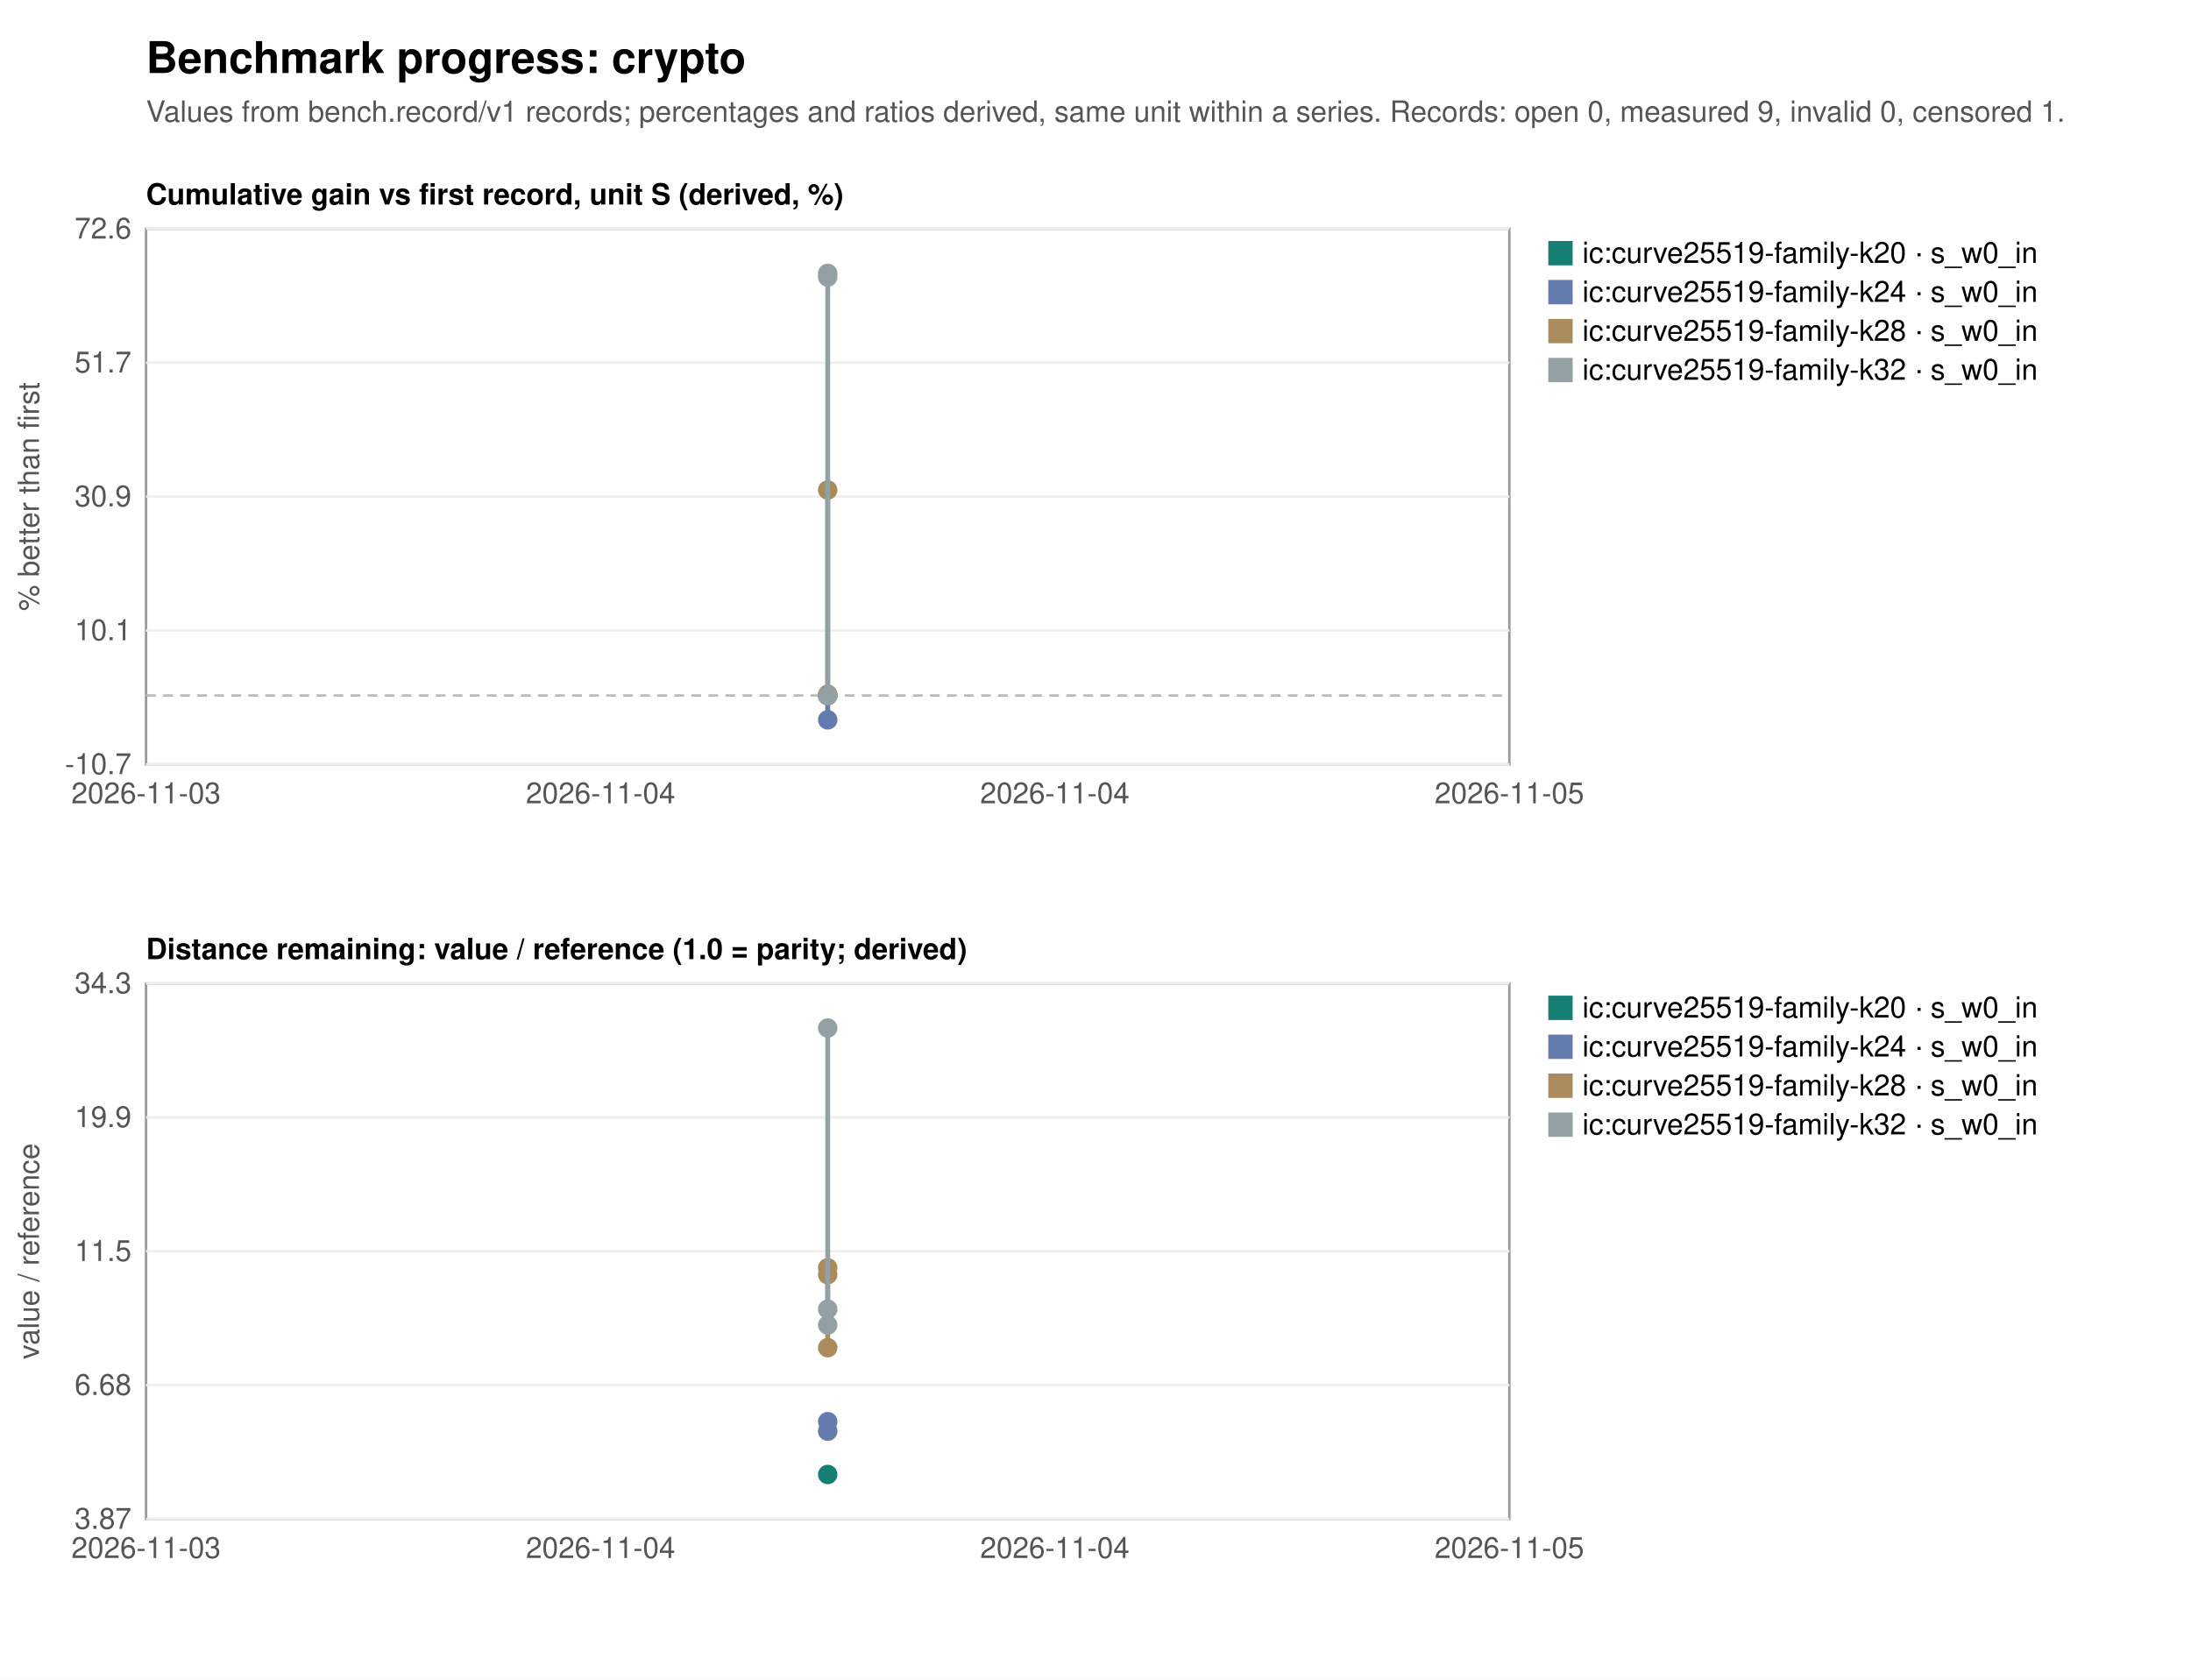
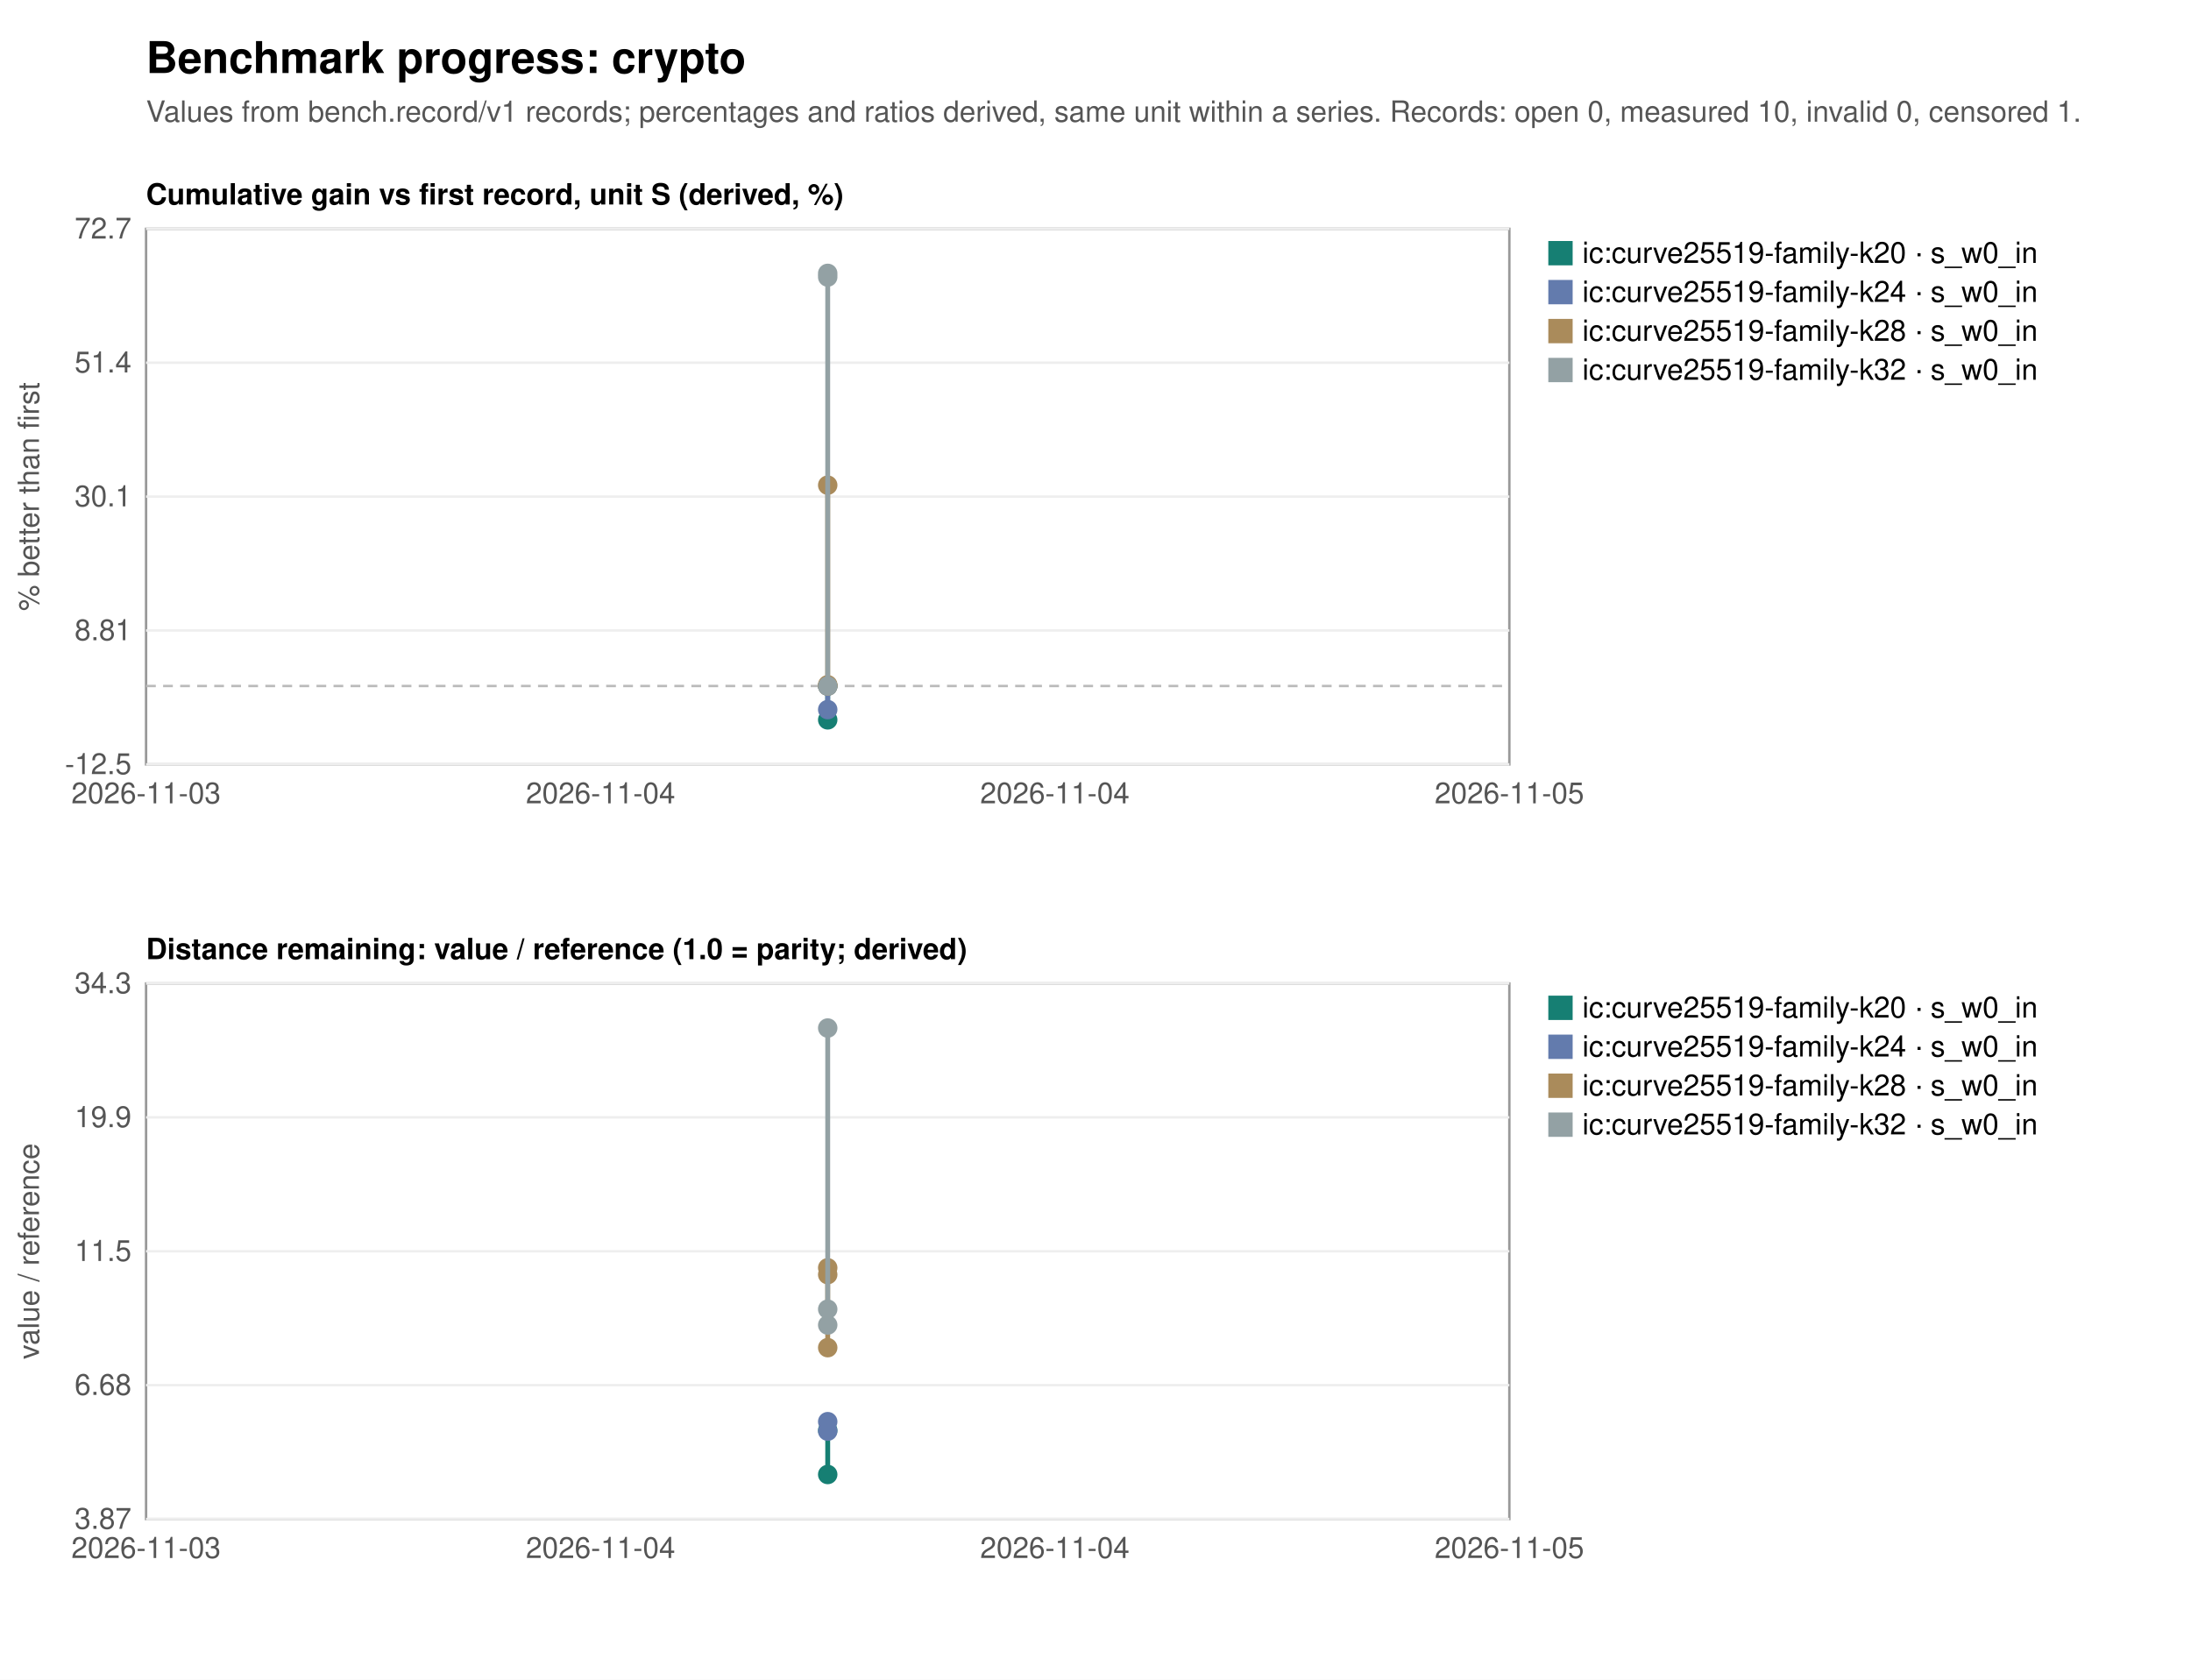
<svg xmlns="http://www.w3.org/2000/svg" width="900" height="690" viewBox="0 0 900 690" font-family="Helvetica, Arial, sans-serif" font-size="12">
  <rect width="900" height="690" fill="white" />
  <text x="60" y="30" font-size="18" font-weight="bold">Benchmark progress: crypto</text>
-   <text x="60" y="50" fill="#555">Values from bench.record/v1 records; percentages and ratios derived, same unit within a series. Records: open 0, measured 9, invalid 0, censored 1.</text>
+   <text x="60" y="50" fill="#555">Values from bench.record/v1 records; percentages and ratios derived, same unit within a series. Records: open 0, measured 10, invalid 0, censored 1.</text>
  <text x="60" y="84" font-weight="bold">Cumulative gain vs first record, unit S (derived, %)</text>
  <rect x="60" y="94" width="560" height="220" fill="none" stroke="#999" />
  <line x1="60" y1="314.0" x2="620" y2="314.0" stroke="#eee" />
-   <text x="54" y="318.0" text-anchor="end" fill="#555">-10.7</text>
+   <text x="54" y="318.0" text-anchor="end" fill="#555">-12.5</text>
  <line x1="60" y1="259.0" x2="620" y2="259.0" stroke="#eee" />
-   <text x="54" y="263.0" text-anchor="end" fill="#555">10.1</text>
+   <text x="54" y="263.0" text-anchor="end" fill="#555">8.81</text>
  <line x1="60" y1="204.0" x2="620" y2="204.0" stroke="#eee" />
-   <text x="54" y="208.0" text-anchor="end" fill="#555">30.9</text>
+   <text x="54" y="208.0" text-anchor="end" fill="#555">30.1</text>
  <line x1="60" y1="149.0" x2="620" y2="149.0" stroke="#eee" />
-   <text x="54" y="153.0" text-anchor="end" fill="#555">51.7</text>
+   <text x="54" y="153.0" text-anchor="end" fill="#555">51.4</text>
  <line x1="60" y1="94.0" x2="620" y2="94.0" stroke="#eee" />
-   <text x="54" y="98.0" text-anchor="end" fill="#555">72.6</text>
+   <text x="54" y="98.0" text-anchor="end" fill="#555">72.7</text>
  <text x="60.0" y="330" text-anchor="middle" fill="#555">2026-11-03</text>
  <text x="246.7" y="330" text-anchor="middle" fill="#555">2026-11-04</text>
  <text x="433.3" y="330" text-anchor="middle" fill="#555">2026-11-04</text>
  <text x="620.0" y="330" text-anchor="middle" fill="#555">2026-11-05</text>
-   <line x1="60" y1="285.7" x2="620" y2="285.7" stroke="#bbb" stroke-dasharray="4 3" />
+   <line x1="60" y1="281.8" x2="620" y2="281.8" stroke="#bbb" stroke-dasharray="4 3" />
  <text transform="translate(16,204.0) rotate(-90)" text-anchor="middle" fill="#555">% better than first</text>
-   <circle cx="340.0" cy="285.7" r="4" fill="#167f73" />
+   <polyline fill="none" stroke="#167f73" stroke-width="2" points="340.0,281.8 340.0,295.7" />
+   <circle cx="340.0" cy="281.8" r="4" fill="#167f73" />
+   <circle cx="340.0" cy="295.7" r="4" fill="#167f73" />
  <rect x="636" y="99" width="10" height="10" fill="#167f73" />
  <text x="650" y="108">ic:curve25519-family-k20 · s_w0_in</text>
-   <polyline fill="none" stroke="#637bad" stroke-width="2" points="340.0,285.7 340.0,295.7" />
-   <circle cx="340.0" cy="285.7" r="4" fill="#637bad" />
-   <circle cx="340.0" cy="295.7" r="4" fill="#637bad" />
+   <polyline fill="none" stroke="#637bad" stroke-width="2" points="340.0,281.8 340.0,291.5" />
+   <circle cx="340.0" cy="281.8" r="4" fill="#637bad" />
+   <circle cx="340.0" cy="291.5" r="4" fill="#637bad" />
  <rect x="636" y="115" width="10" height="10" fill="#637bad" />
  <text x="650" y="124">ic:curve25519-family-k24 · s_w0_in</text>
-   <polyline fill="none" stroke="#aa8b5b" stroke-width="2" points="340.0,285.7 340.0,285.2 340.0,201.3" />
-   <circle cx="340.0" cy="285.7" r="4" fill="#aa8b5b" />
-   <circle cx="340.0" cy="285.2" r="4" fill="#aa8b5b" />
-   <circle cx="340.0" cy="201.3" r="4" fill="#aa8b5b" />
+   <polyline fill="none" stroke="#aa8b5b" stroke-width="2" points="340.0,281.8 340.0,281.3 340.0,199.3" />
+   <circle cx="340.0" cy="281.8" r="4" fill="#aa8b5b" />
+   <circle cx="340.0" cy="281.3" r="4" fill="#aa8b5b" />
+   <circle cx="340.0" cy="199.3" r="4" fill="#aa8b5b" />
  <rect x="636" y="131" width="10" height="10" fill="#aa8b5b" />
  <text x="650" y="140">ic:curve25519-family-k28 · s_w0_in</text>
-   <polyline fill="none" stroke="#93a1a4" stroke-width="2" points="340.0,285.7 340.0,112.3 340.0,113.8" />
-   <circle cx="340.0" cy="285.7" r="4" fill="#93a1a4" />
+   <polyline fill="none" stroke="#93a1a4" stroke-width="2" points="340.0,281.8 340.0,112.3 340.0,113.8" />
+   <circle cx="340.0" cy="281.8" r="4" fill="#93a1a4" />
  <circle cx="340.0" cy="112.3" r="4" fill="#93a1a4" />
  <circle cx="340.0" cy="113.8" r="4" fill="#93a1a4" />
  <rect x="636" y="147" width="10" height="10" fill="#93a1a4" />
  <text x="650" y="156">ic:curve25519-family-k32 · s_w0_in</text>
  <text x="60" y="394" font-weight="bold">Distance remaining: value / reference (1.0 = parity; derived)</text>
  <rect x="60" y="404" width="560" height="220" fill="none" stroke="#999" />
  <line x1="60" y1="624.0" x2="620" y2="624.0" stroke="#eee" />
  <text x="54" y="628.0" text-anchor="end" fill="#555">3.87</text>
  <line x1="60" y1="569.0" x2="620" y2="569.0" stroke="#eee" />
  <text x="54" y="573.0" text-anchor="end" fill="#555">6.68</text>
  <line x1="60" y1="514.0" x2="620" y2="514.0" stroke="#eee" />
  <text x="54" y="518.0" text-anchor="end" fill="#555">11.5</text>
  <line x1="60" y1="459.0" x2="620" y2="459.0" stroke="#eee" />
  <text x="54" y="463.0" text-anchor="end" fill="#555">19.9</text>
  <line x1="60" y1="404.0" x2="620" y2="404.0" stroke="#eee" />
  <text x="54" y="408.0" text-anchor="end" fill="#555">34.3</text>
  <text x="60.0" y="640" text-anchor="middle" fill="#555">2026-11-03</text>
  <text x="246.7" y="640" text-anchor="middle" fill="#555">2026-11-04</text>
  <text x="433.3" y="640" text-anchor="middle" fill="#555">2026-11-04</text>
  <text x="620.0" y="640" text-anchor="middle" fill="#555">2026-11-05</text>
  <text transform="translate(16,514.0) rotate(-90)" text-anchor="middle" fill="#555">value / reference</text>
+   <polyline fill="none" stroke="#167f73" stroke-width="2" points="340.0,605.7 340.0,587.6" />
  <circle cx="340.0" cy="605.7" r="4" fill="#167f73" />
+   <circle cx="340.0" cy="587.6" r="4" fill="#167f73" />
  <rect x="636" y="409" width="10" height="10" fill="#167f73" />
  <text x="650" y="418">ic:curve25519-family-k20 · s_w0_in</text>
  <polyline fill="none" stroke="#637bad" stroke-width="2" points="340.0,584.0 340.0,587.9" />
  <circle cx="340.0" cy="584.0" r="4" fill="#637bad" />
  <circle cx="340.0" cy="587.9" r="4" fill="#637bad" />
  <rect x="636" y="425" width="10" height="10" fill="#637bad" />
  <text x="650" y="434">ic:curve25519-family-k24 · s_w0_in</text>
  <polyline fill="none" stroke="#aa8b5b" stroke-width="2" points="340.0,520.8 340.0,523.6 340.0,553.6" />
  <circle cx="340.0" cy="520.8" r="4" fill="#aa8b5b" />
  <circle cx="340.0" cy="523.6" r="4" fill="#aa8b5b" />
  <circle cx="340.0" cy="553.6" r="4" fill="#aa8b5b" />
  <rect x="636" y="441" width="10" height="10" fill="#aa8b5b" />
  <text x="650" y="450">ic:curve25519-family-k28 · s_w0_in</text>
  <polyline fill="none" stroke="#93a1a4" stroke-width="2" points="340.0,422.3 340.0,537.8 340.0,544.3" />
  <circle cx="340.0" cy="422.3" r="4" fill="#93a1a4" />
  <circle cx="340.0" cy="537.8" r="4" fill="#93a1a4" />
  <circle cx="340.0" cy="544.3" r="4" fill="#93a1a4" />
  <rect x="636" y="457" width="10" height="10" fill="#93a1a4" />
  <text x="650" y="466">ic:curve25519-family-k32 · s_w0_in</text>
</svg>
